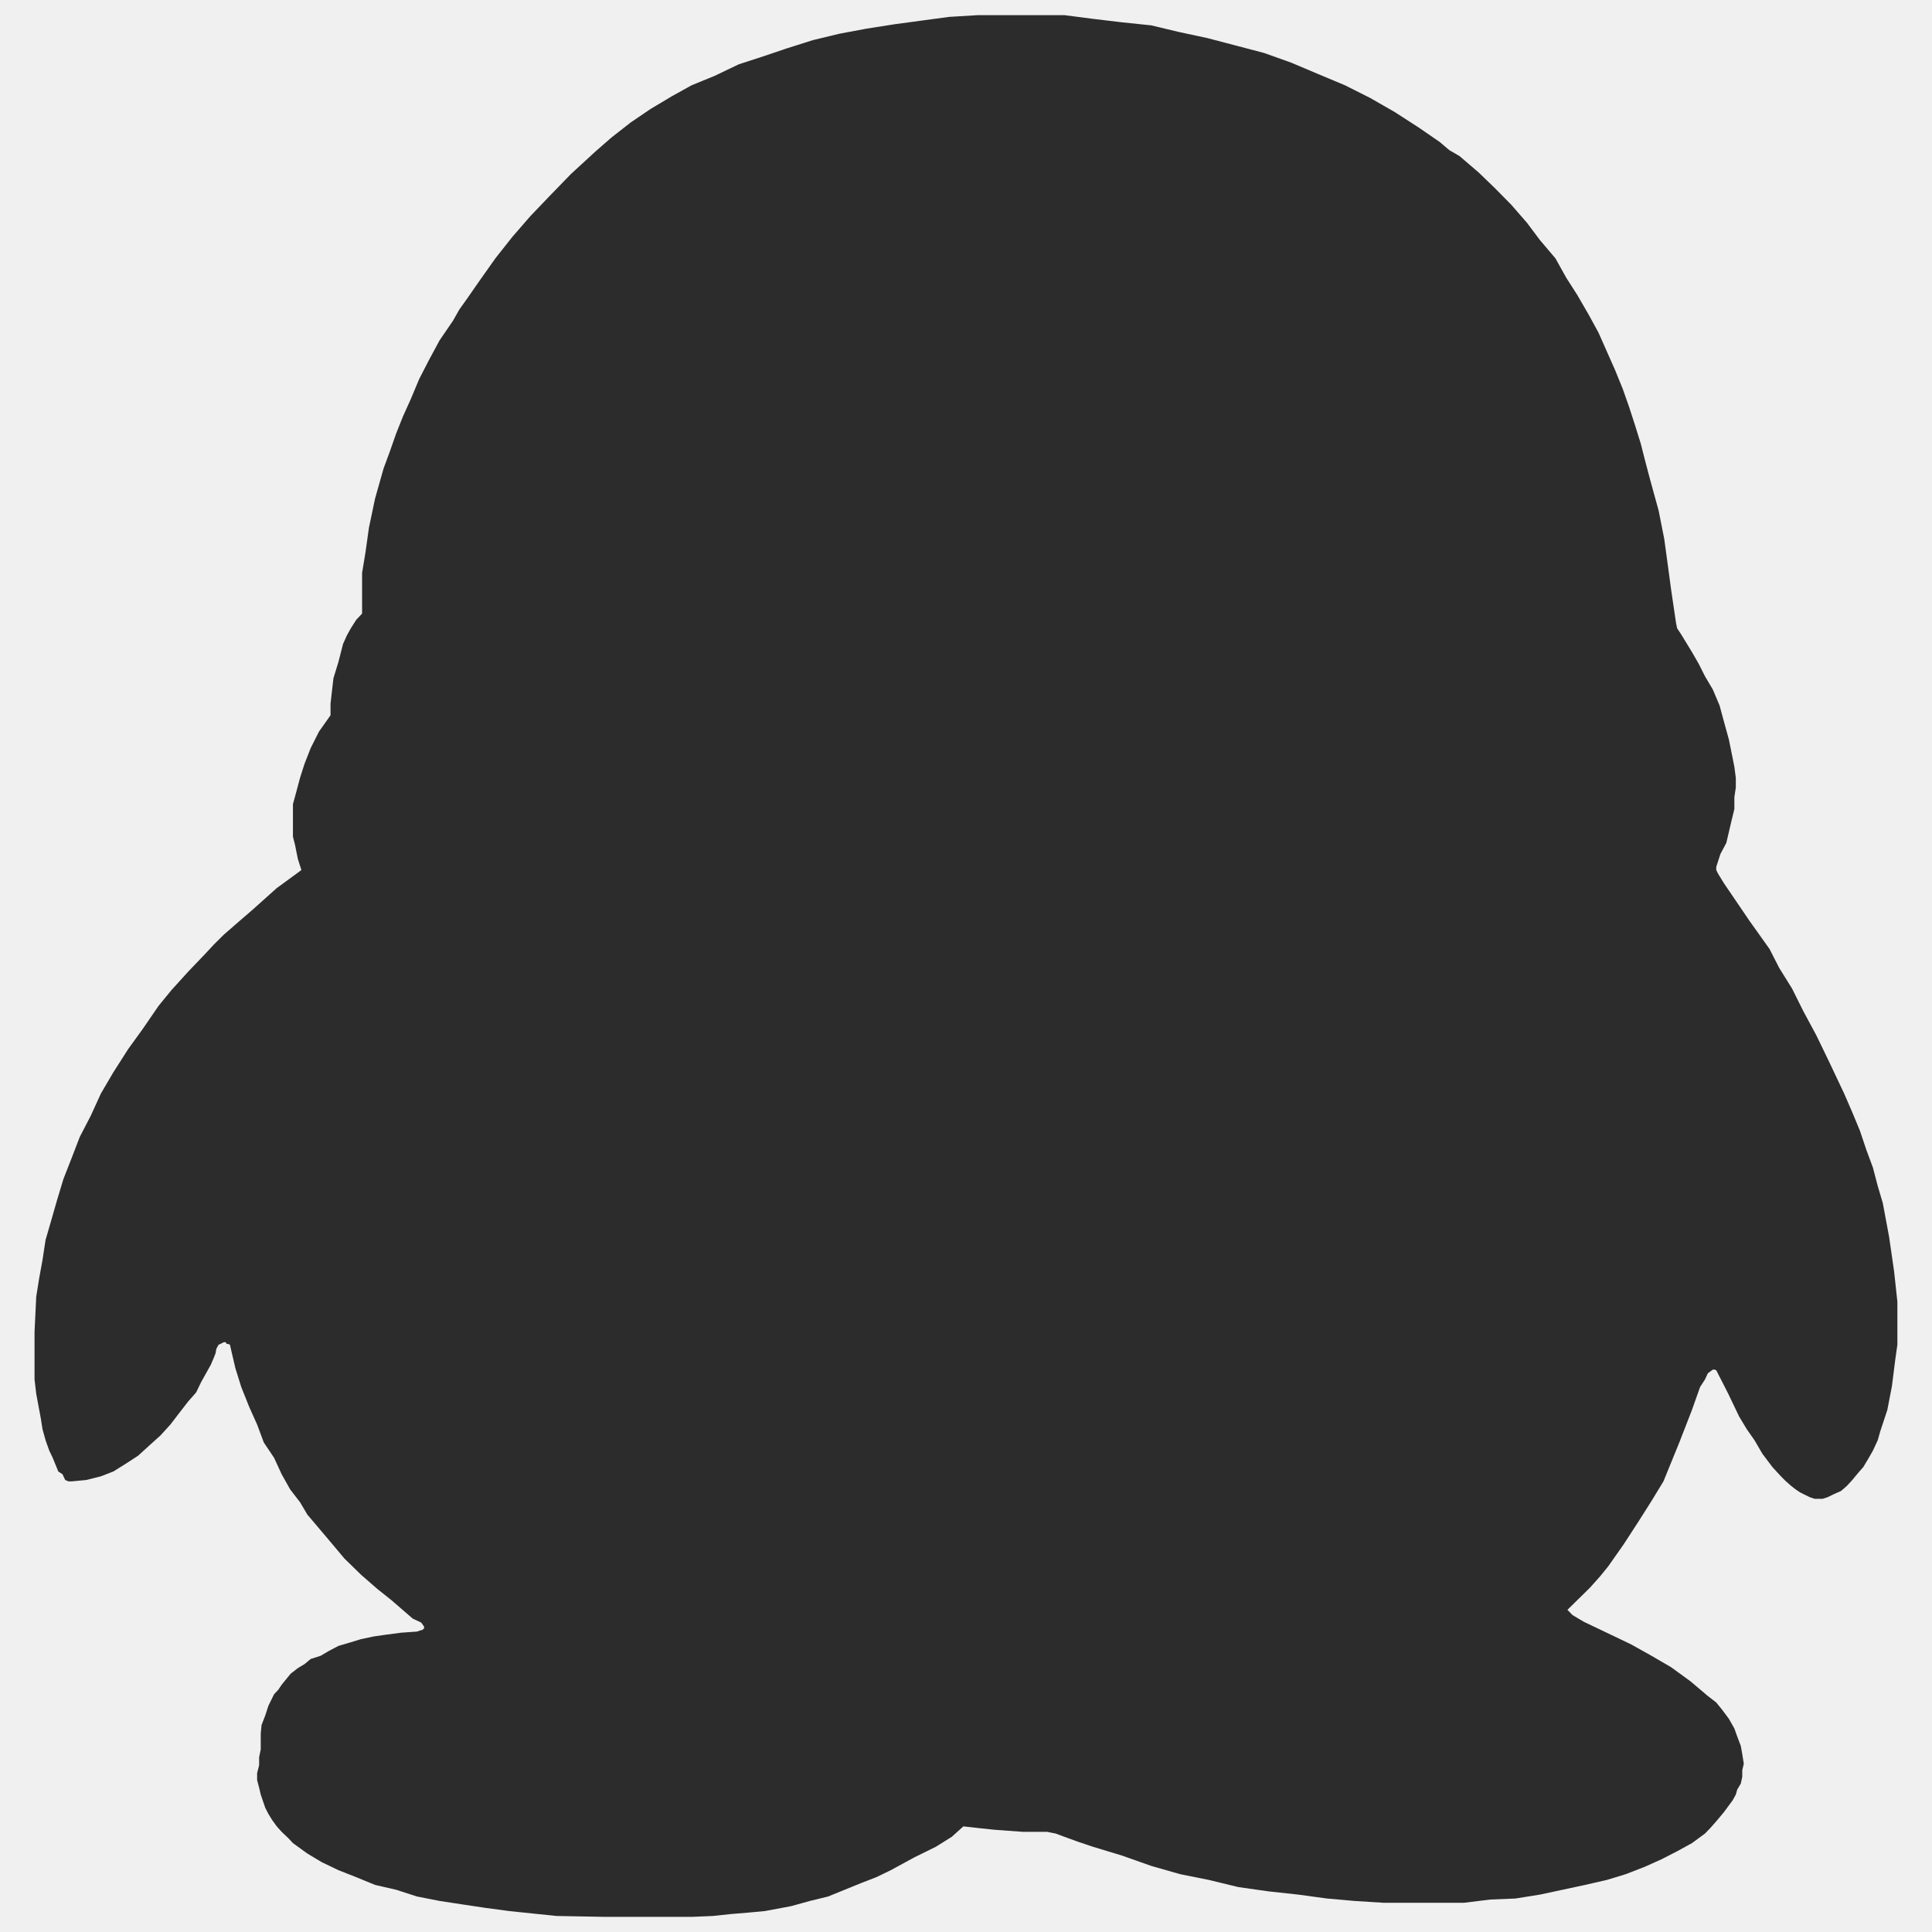
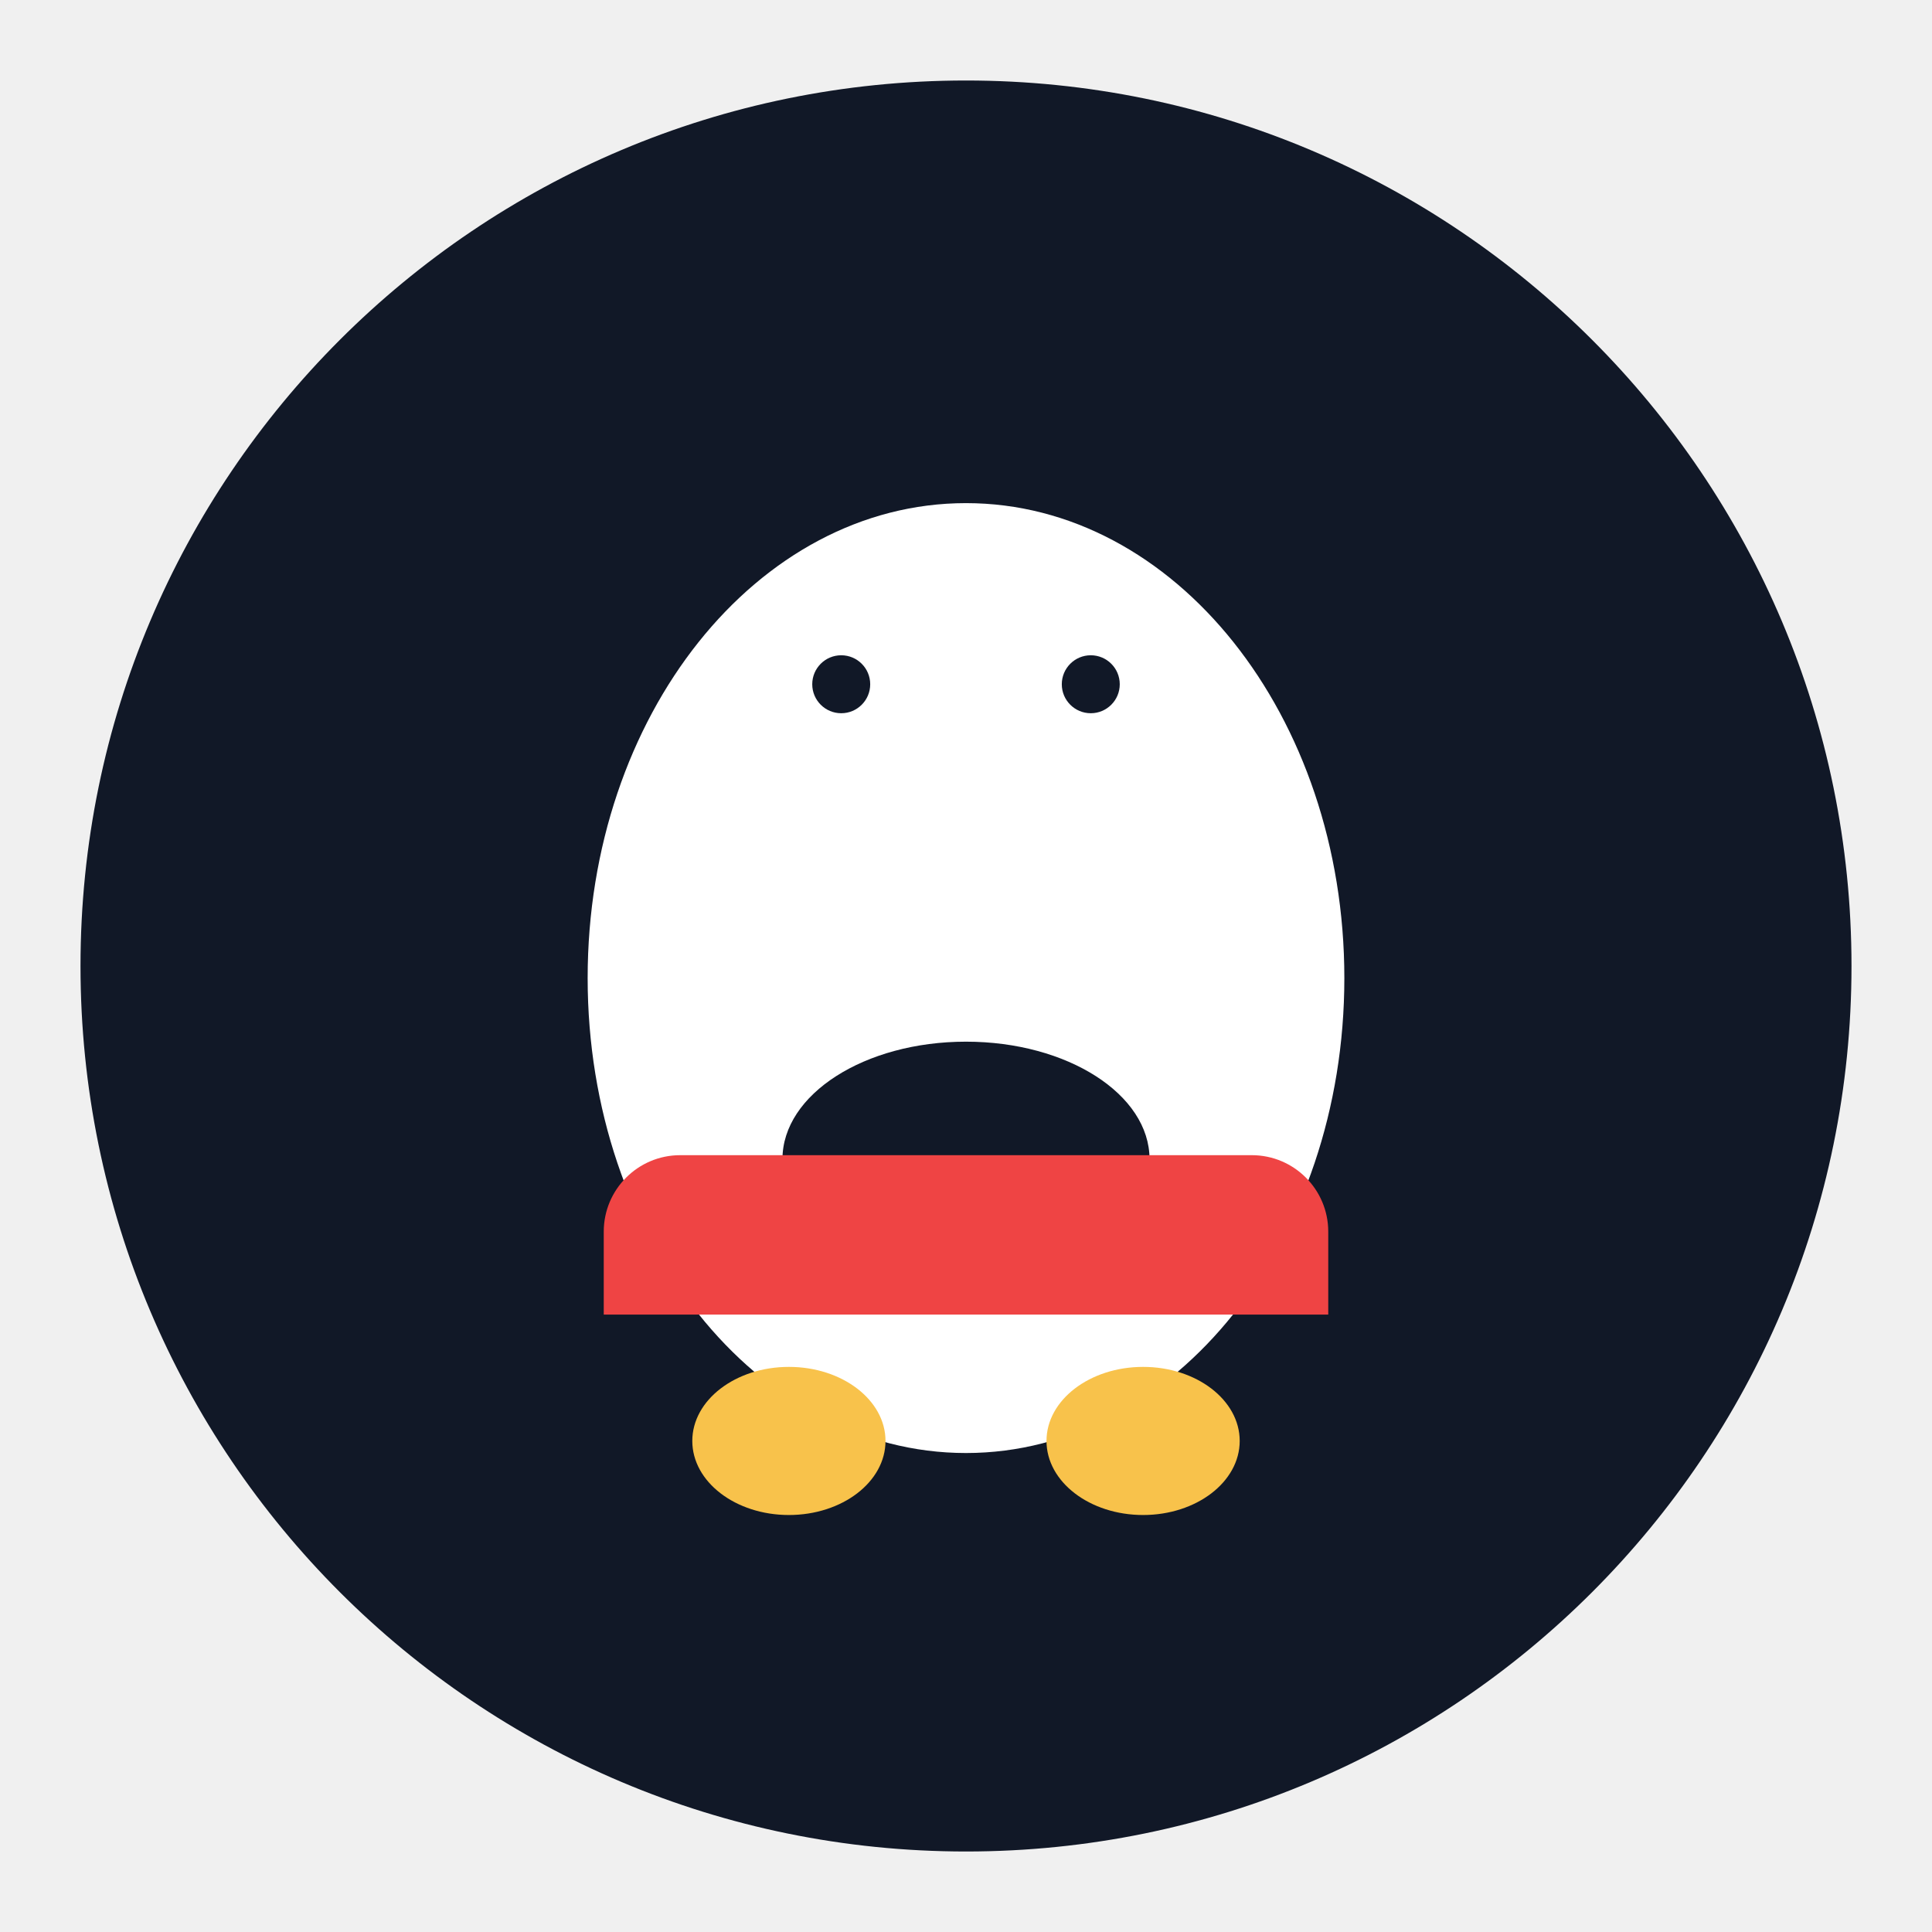
- <svg xmlns="http://www.w3.org/2000/svg" t="1773137421261" class="icon" viewBox="0 0 1024 1024" version="1.1" p-id="7825" width="200" height="200">
-   <path d="M159.744 461.141 157.867 455.253 156.331 447.616 155.264 443.477 155.264 438.229 155.264 431.915 155.264 426.24 157.099 419.499 159.019 412.288 161.408 404.821 164.693 396.459 169.045 387.797 175.189 379.093 175.189 372.949 175.829 367.275 176.725 359.509 179.371 350.848 181.803 341.376 183.723 337.024 185.941 333.013 188.8 328.533 191.915 325.205 191.915 319.104 191.915 312.149 191.915 303.659 193.749 292.523 195.541 279.723 198.784 264.277 203.307 248.277 206.592 239.403 209.92 229.888 213.504 220.885 217.813 211.328 222.208 200.832 227.285 190.976 232.96 180.437 240.128 169.941 243.456 164.053 246.997 159.104 254.72 148.011 262.571 136.917 271.573 125.525 281.173 114.475 291.627 103.552 302.549 92.288 315.733 80.171 324.096 72.875 334.293 64.896 344.661 57.856 355.84 51.157 366.592 45.184 378.709 40.235 391.552 34.091 404.395 29.909 417.152 25.6 430.933 21.248 444.715 17.92 459.264 15.189 473.941 12.885 488.405 10.923 502.955 8.96 518.4 8.021 533.12 8.021 548.309 8.021 564.096 8.021 579.243 9.984 594.603 11.819 610.176 13.44 624.597 16.896 639.915 20.181 654.251 23.936 669.995 28.075 684.331 33.195 698.155 39.04 712.832 45.184 726.229 51.925 739.243 59.392 752 67.627 763.093 75.264 768.171 79.573 773.589 82.731 783.744 91.435 792.405 99.797 800.981 108.501 809.344 118.101 816.256 127.317 824.405 136.917 830.165 147.243 836.011 156.373 842.155 166.997 847.232 176.299 855.936 195.925 860.075 206.08 863.403 215.509 866.688 225.664 869.675 235.264 871.765 243.499 874.325 253.227 879.104 270.592 882.091 285.696 884.096 300.373 885.675 312.149 888.32 330.112 888.917 333.013 891.093 336.299 896.768 345.6 900.352 351.829 903.68 358.443 907.819 365.44 911.403 373.888 913.749 382.549 916.352 391.979 918.315 401.707 919.253 406.443 920.021 412.288 920.021 417.408 919.253 422.485 919.253 428.8 917.76 434.901 914.987 446.763 911.829 452.693 909.653 459.477 909.653 461.141 910.677 463.189 913.749 468.181 927.232 488.021 937.899 502.997 943.019 513.024 949.845 523.989 955.819 535.979 962.731 548.821 969.685 563.2 977.408 579.541 981.76 589.568 985.771 599.253 989.269 609.621 992.683 618.837 995.243 628.608 997.931 637.696 1001.259 655.531 1003.904 673.792 1005.653 689.963 1005.653 698.795 1005.653 706.005 1005.653 712.704 1004.501 720.853 1002.752 734.72 1000.32 747.307 996.565 758.656 995.243 763.349 992.683 768.853 990.507 772.693 987.563 777.6 985.003 780.501 981.76 784.427 978.901 787.541 975.744 790.272 972.075 791.893 968.747 793.515 966.016 794.411 963.584 794.411 961.835 794.411 959.147 793.515 954.069 790.997 951.68 789.376 949.333 787.541 946.603 785.152 943.915 782.464 939.435 777.6 934.101 770.517 929.92 763.349 925.824 757.504 921.771 750.763 916.011 738.731 909.653 726.272 908.843 725.931 907.819 725.931 905.173 727.893 903.68 731.136 901.077 735.147 896.768 747.307 890.069 764.544 881.664 785.152 875.349 795.52 868.565 806.229 860.672 818.389 852.352 830.251 848 835.584 842.752 841.472 830.763 853.248 831.829 854.315 833.408 855.979 839.424 859.563 864.427 871.509 875.349 877.611 885.675 883.627 896 891.136 905.173 898.901 909.653 902.357 912.896 906.368 916.352 911.019 919.253 916.139 920.747 920.32 922.667 925.397 923.435 929.707 924.245 934.827 923.435 938.283 923.435 941.696 922.667 945.323 920.747 948.565 920.021 951.168 918.315 954.24 913.749 960.427 909.653 965.333 906.325 969.088 903.68 971.819 896.768 976.896 888.917 981.205 880.597 985.472 871.765 989.44 861.739 993.323 856.491 994.944 851.669 996.395 840.149 999.04 828.245 1001.6 816.256 1004.16 803.243 1006.251 789.76 1006.805 775.936 1008.512 762.325 1008.512 747.904 1008.512 733.269 1008.512 717.739 1007.531 703.317 1006.251 687.915 1004.16 672.597 1002.496 656.341 1000.192 640.683 996.395 625.408 993.323 610.176 988.971 594.603 983.467 579.243 978.816 571.264 976.128 564.096 973.525 559.531 971.819 555.008 970.923 549.205 970.923 542.293 970.923 527.616 969.856 520.192 969.088 510.592 968.021 504.491 973.525 496.043 978.816 484.693 984.405 472.149 991.232 464.469 994.944 456.533 998.016 438.912 1005.184 429.312 1007.531 419.285 1010.304 405.333 1012.907 396.672 1013.717 387.413 1014.485 377.771 1015.509 366.592 1015.979 355.84 1015.979 344.661 1015.979 320.853 1015.979 294.997 1015.509 269.909 1012.907 257.195 1011.2 244.949 1009.365 232.96 1007.531 221.013 1005.184 209.92 1001.6 198.784 999.04 188.8 994.944 179.371 991.232 170.581 987.008 162.944 982.443 155.264 976.896 152.704 974.165 149.291 970.923 146.688 968.021 144.341 964.779 142.251 961.408 140.587 958.165 138.197 951.168 137.344 947.541 136.277 943.488 136.277 939.776 137.344 935.595 137.344 931.371 138.197 927.189 138.197 924.672 138.197 918.827 138.624 914.304 140.587 909.227 142.251 904.107 145.28 897.963 147.499 895.616 149.291 892.928 154.069 887.083 157.867 884.139 161.408 882.005 164.693 879.275 169.941 877.611 174.123 875.136 179.371 872.363 185.344 870.613 191.317 868.779 198.229 867.328 204.8 866.389 212.565 865.365 221.013 864.768 223.232 864 223.701 864 224.768 863.104 224.768 862.123 223.232 859.989 218.709 857.856 207.531 848.171 200.021 842.197 191.317 834.603 182.528 826.027 173.355 815.104 162.944 802.816 159.019 796.203 153.771 789.376 149.291 781.397 145.28 772.693 139.819 764.544 136.277 755.029 132.096 745.728 127.872 735.147 124.757 725.163 121.856 712.704 120.96 712.32 120.107 712.32 119.637 711.381 118.613 711.381 116.821 712.32 115.883 712.704 114.688 714.837 114.219 717.355 113.323 719.616 111.744 723.328 106.624 732.501 103.936 738.048 99.755 742.784 95.232 748.629 90.325 755.029 85.077 760.789 78.976 766.293 73.216 771.541 66.987 775.595 60.117 779.904 53.504 782.464 45.696 784.427 38.101 785.152 37.333 785.152 36.267 785.152 34.56 784.427 33.152 781.397 30.891 779.904 27.947 772.693 26.112 768.853 24.149 763.349 22.528 757.504 21.632 751.787 19.2 738.731 18.304 731.136 18.304 723.328 18.304 706.005 19.2 687.275 20.736 677.675 22.528 667.819 24.149 657.195 27.008 647.339 30.293 635.904 33.621 624.896 38.101 613.461 42.283 602.581 48.043 591.488 53.504 579.541 60.117 568.277 67.883 556.117 75.776 545.195 84.053 533.12 90.923 524.715 99.755 514.987 109.013 505.301 113.323 500.651 118.613 495.403 126.208 488.789 134.016 482.048 146.688 470.699 156.331 463.659Z" fill="#2c2c2c" p-id="7826" />
+ <svg xmlns="http://www.w3.org/2000/svg" viewBox="0 0 24 24" role="img" aria-label="QQ">
+   <circle cx="12" cy="12" r="11" fill="#111827" />
+   <ellipse cx="12" cy="12.15" rx="4.7" ry="5.9" fill="#FFFFFF" />
+   <ellipse cx="12" cy="14.4" rx="2.28" ry="1.46" fill="#111827" />
+   <circle cx="10.45" cy="8.5" r="0.9" fill="#FFFFFF" />
+   <circle cx="13.55" cy="8.5" r="0.9" fill="#FFFFFF" />
+   <circle cx="10.45" cy="8.5" r="0.36" fill="#111827" />
+   <circle cx="13.55" cy="8.5" r="0.36" fill="#111827" />
+   <path d="M8.45 14.35h7.1a0.95 0.95 0 0 1 0.95 0.95v1.03H7.5V15.3a0.95 0.95 0 0 1 0.95-0.95z" fill="#EF4444" />
+   <ellipse cx="9.8" cy="17.9" rx="1.2" ry="0.92" fill="#F8C24B" />
+   <ellipse cx="14.2" cy="17.9" rx="1.2" ry="0.92" fill="#F8C24B" />
</svg>
